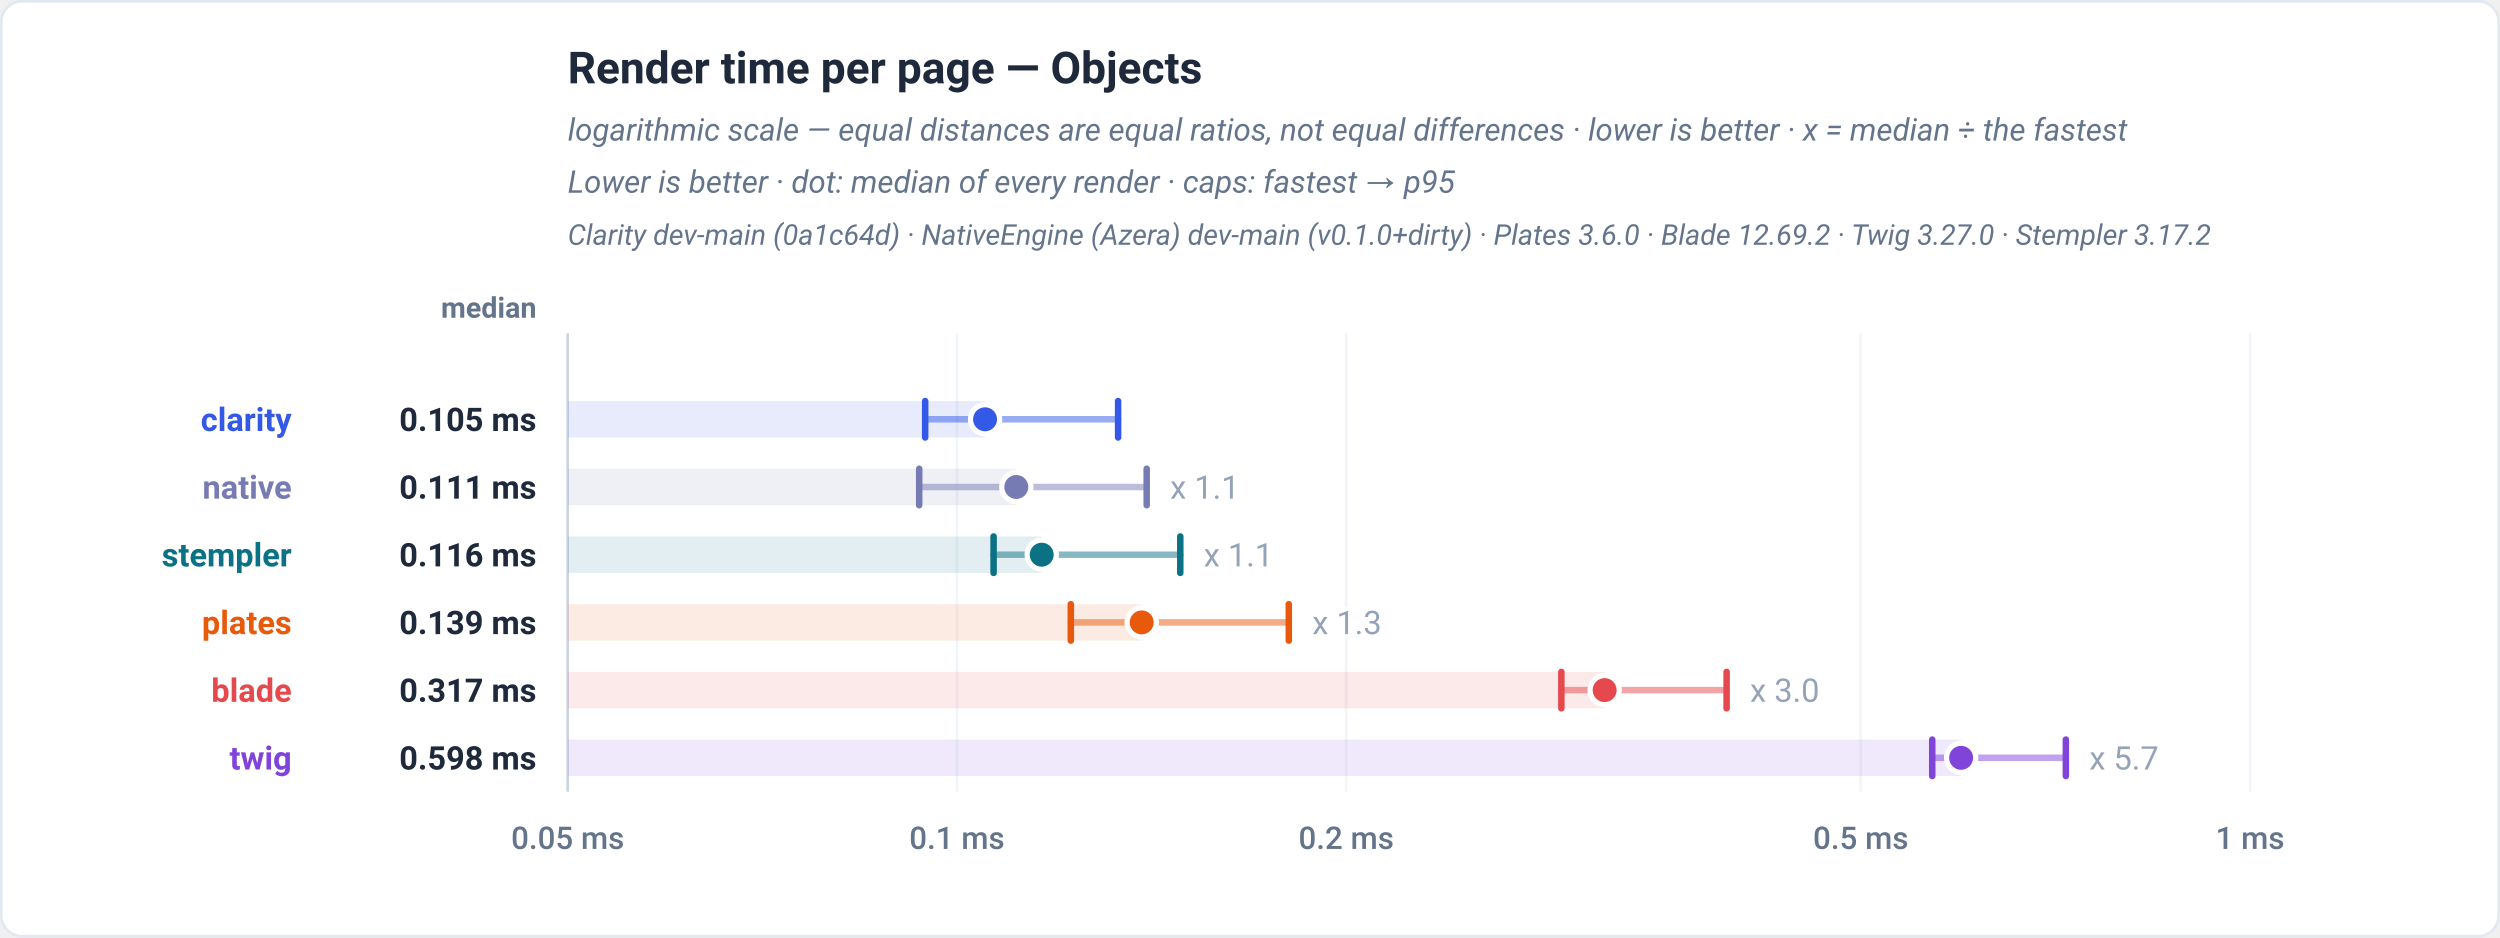
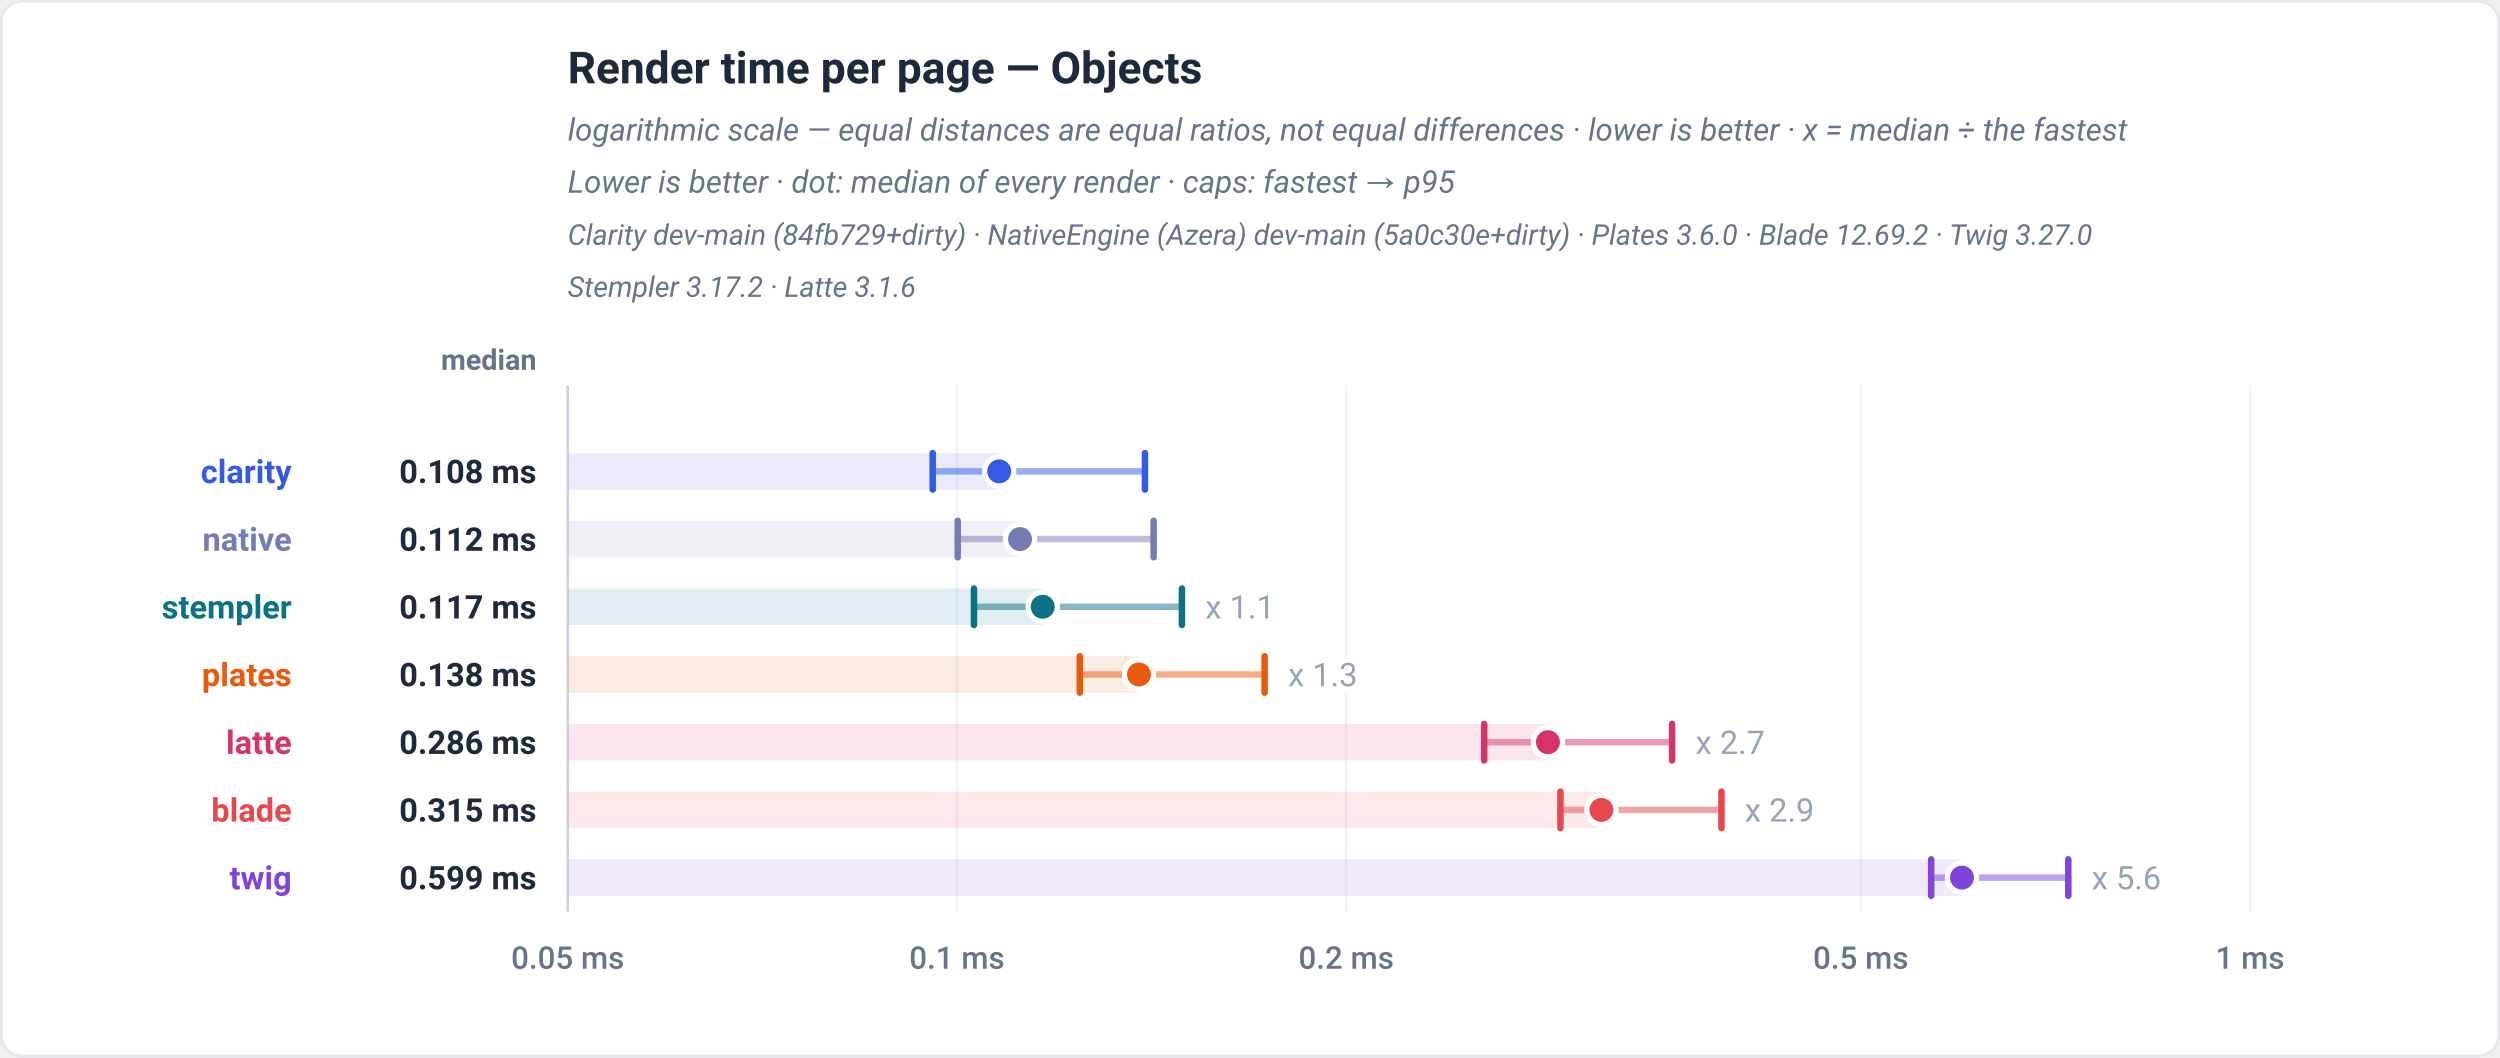
- <svg xmlns="http://www.w3.org/2000/svg" viewBox="0 0 960 360" width="960" height="360" role="img" font-family="-apple-system,BlinkMacSystemFont,'Segoe UI',Roboto,Helvetica,Arial,sans-serif">
-   <rect x="0.5" y="0.5" width="959" height="359" rx="8" fill="#ffffff" stroke="#e2e8f0" />
+ <svg xmlns="http://www.w3.org/2000/svg" viewBox="0 0 960 406" width="960" height="406" role="img" font-family="-apple-system,BlinkMacSystemFont,'Segoe UI',Roboto,Helvetica,Arial,sans-serif">
+   <rect x="0.5" y="0.5" width="959" height="405" rx="8" fill="#ffffff" stroke="#e2e8f0" />
  <text x="218" y="32" font-family="-apple-system,BlinkMacSystemFont,'Segoe UI',Roboto,Helvetica,Arial,sans-serif" font-size="17" font-weight="700" fill="#1e293b" text-anchor="start">Render time per page — Objects</text>
  <text x="218" y="54" font-family="-apple-system,BlinkMacSystemFont,'Segoe UI',Roboto,Helvetica,Arial,sans-serif" font-size="12" font-weight="400" fill="#64748b" text-anchor="start" font-style="italic">logarithmic scale — equal distances are equal ratios, not equal differences · lower is better · x = median ÷ the fastest</text>
  <text x="218" y="74" font-family="-apple-system,BlinkMacSystemFont,'Segoe UI',Roboto,Helvetica,Arial,sans-serif" font-size="12" font-weight="400" fill="#64748b" text-anchor="start" font-style="italic">Lower is better · dot: median of every render · caps: fastest → p95</text>
-   <text x="218" y="94" font-family="-apple-system,BlinkMacSystemFont,'Segoe UI',Roboto,Helvetica,Arial,sans-serif" font-size="11" font-weight="400" fill="#64748b" text-anchor="start" font-style="italic">Clarity dev-main (0a1c64d) · NativeEngine (Azera) dev-main (v0.1.0+dirty) · Plates 3.6.0 · Blade 12.69.2 · Twig 3.27.0 · Stempler 3.17.2</text>
-   <text x="206" y="122" font-family="-apple-system,BlinkMacSystemFont,'Segoe UI',Roboto,Helvetica,Arial,sans-serif" font-size="11" font-weight="600" fill="#64748b" text-anchor="end">median</text>
-   <line x1="218" y1="128" x2="218" y2="304" stroke="#f1f5f9" stroke-width="1" />
-   <text x="218" y="326" font-family="-apple-system,BlinkMacSystemFont,'Segoe UI',Roboto,Helvetica,Arial,sans-serif" font-size="12" font-weight="500" fill="#64748b" text-anchor="middle">0.05 ms</text>
-   <line x1="367.47" y1="128" x2="367.47" y2="304" stroke="#f1f5f9" stroke-width="1" />
-   <text x="367.47" y="326" font-family="-apple-system,BlinkMacSystemFont,'Segoe UI',Roboto,Helvetica,Arial,sans-serif" font-size="12" font-weight="500" fill="#64748b" text-anchor="middle">0.1 ms</text>
-   <line x1="516.94" y1="128" x2="516.94" y2="304" stroke="#f1f5f9" stroke-width="1" />
-   <text x="516.94" y="326" font-family="-apple-system,BlinkMacSystemFont,'Segoe UI',Roboto,Helvetica,Arial,sans-serif" font-size="12" font-weight="500" fill="#64748b" text-anchor="middle">0.2 ms</text>
-   <line x1="714.53" y1="128" x2="714.53" y2="304" stroke="#f1f5f9" stroke-width="1" />
-   <text x="714.53" y="326" font-family="-apple-system,BlinkMacSystemFont,'Segoe UI',Roboto,Helvetica,Arial,sans-serif" font-size="12" font-weight="500" fill="#64748b" text-anchor="middle">0.5 ms</text>
-   <line x1="864" y1="128" x2="864" y2="304" stroke="#f1f5f9" stroke-width="1" />
-   <text x="864" y="326" font-family="-apple-system,BlinkMacSystemFont,'Segoe UI',Roboto,Helvetica,Arial,sans-serif" font-size="12" font-weight="500" fill="#64748b" text-anchor="middle">1 ms</text>
-   <line x1="218" y1="128" x2="218" y2="304" stroke="#cbd5e1" stroke-width="1" />
-   <rect x="218" y="154" width="160.26" height="14" fill="#3459e6" fill-opacity="0.12" />
-   <line x1="355.27" y1="161" x2="429.35" y2="161" stroke="#3459e6" stroke-width="2.5" stroke-linecap="round" opacity="0.5" />
-   <line x1="355.27" y1="154" x2="355.27" y2="168" stroke="#3459e6" stroke-width="2.5" stroke-linecap="round" />
-   <line x1="429.35" y1="154" x2="429.35" y2="168" stroke="#3459e6" stroke-width="2.5" stroke-linecap="round" />
-   <circle cx="378.26" cy="161" r="5.6" fill="#3459e6" stroke="#ffffff" stroke-width="2" />
-   <text x="112" y="165.5" font-family="-apple-system,BlinkMacSystemFont,'Segoe UI',Roboto,Helvetica,Arial,sans-serif" font-size="12.5" font-weight="700" fill="#3459e6" text-anchor="end">clarity</text>
-   <text x="206" y="165.5" font-family="-apple-system,BlinkMacSystemFont,'Segoe UI',Roboto,Helvetica,Arial,sans-serif" font-size="12.5" font-weight="700" fill="#1e293b" text-anchor="end">0.105 ms</text>
-   <rect x="218" y="180" width="172.26" height="14" fill="#777bb3" fill-opacity="0.12" />
-   <line x1="352.97" y1="187" x2="440.33" y2="187" stroke="#777bb3" stroke-width="2.5" stroke-linecap="round" opacity="0.5" />
-   <line x1="352.97" y1="180" x2="352.97" y2="194" stroke="#777bb3" stroke-width="2.5" stroke-linecap="round" />
-   <line x1="440.33" y1="180" x2="440.33" y2="194" stroke="#777bb3" stroke-width="2.5" stroke-linecap="round" />
-   <circle cx="390.26" cy="187" r="5.6" fill="#777bb3" stroke="#ffffff" stroke-width="2" />
-   <text x="449.33" y="191.5" font-family="-apple-system,BlinkMacSystemFont,'Segoe UI',Roboto,Helvetica,Arial,sans-serif" font-size="12.5" font-weight="400" fill="#94a3b8" text-anchor="start" stroke="#ffffff" stroke-width="3" paint-order="stroke" stroke-linejoin="round">x 1.1</text>
-   <text x="112" y="191.5" font-family="-apple-system,BlinkMacSystemFont,'Segoe UI',Roboto,Helvetica,Arial,sans-serif" font-size="12.5" font-weight="700" fill="#777bb3" text-anchor="end">native</text>
-   <text x="206" y="191.5" font-family="-apple-system,BlinkMacSystemFont,'Segoe UI',Roboto,Helvetica,Arial,sans-serif" font-size="12.5" font-weight="700" fill="#1e293b" text-anchor="end">0.111 ms</text>
-   <rect x="218" y="206" width="182.01" height="14" fill="#0b7285" fill-opacity="0.12" />
-   <line x1="381.54" y1="213" x2="453.23" y2="213" stroke="#0b7285" stroke-width="2.5" stroke-linecap="round" opacity="0.5" />
-   <line x1="381.54" y1="206" x2="381.54" y2="220" stroke="#0b7285" stroke-width="2.5" stroke-linecap="round" />
-   <line x1="453.23" y1="206" x2="453.23" y2="220" stroke="#0b7285" stroke-width="2.5" stroke-linecap="round" />
-   <circle cx="400.01" cy="213" r="5.6" fill="#0b7285" stroke="#ffffff" stroke-width="2" />
-   <text x="462.23" y="217.5" font-family="-apple-system,BlinkMacSystemFont,'Segoe UI',Roboto,Helvetica,Arial,sans-serif" font-size="12.5" font-weight="400" fill="#94a3b8" text-anchor="start" stroke="#ffffff" stroke-width="3" paint-order="stroke" stroke-linejoin="round">x 1.1</text>
-   <text x="112" y="217.5" font-family="-apple-system,BlinkMacSystemFont,'Segoe UI',Roboto,Helvetica,Arial,sans-serif" font-size="12.5" font-weight="700" fill="#0b7285" text-anchor="end">stempler</text>
-   <text x="206" y="217.5" font-family="-apple-system,BlinkMacSystemFont,'Segoe UI',Roboto,Helvetica,Arial,sans-serif" font-size="12.5" font-weight="700" fill="#1e293b" text-anchor="end">0.116 ms</text>
-   <rect x="218" y="232" width="220.41" height="14" fill="#e8590c" fill-opacity="0.12" />
-   <line x1="411.19" y1="239" x2="494.9" y2="239" stroke="#e8590c" stroke-width="2.5" stroke-linecap="round" opacity="0.5" />
-   <line x1="411.19" y1="232" x2="411.19" y2="246" stroke="#e8590c" stroke-width="2.5" stroke-linecap="round" />
-   <line x1="494.9" y1="232" x2="494.9" y2="246" stroke="#e8590c" stroke-width="2.5" stroke-linecap="round" />
-   <circle cx="438.41" cy="239" r="5.6" fill="#e8590c" stroke="#ffffff" stroke-width="2" />
-   <text x="503.9" y="243.5" font-family="-apple-system,BlinkMacSystemFont,'Segoe UI',Roboto,Helvetica,Arial,sans-serif" font-size="12.5" font-weight="400" fill="#94a3b8" text-anchor="start" stroke="#ffffff" stroke-width="3" paint-order="stroke" stroke-linejoin="round">x 1.3</text>
-   <text x="112" y="243.5" font-family="-apple-system,BlinkMacSystemFont,'Segoe UI',Roboto,Helvetica,Arial,sans-serif" font-size="12.5" font-weight="700" fill="#e8590c" text-anchor="end">plates</text>
-   <text x="206" y="243.5" font-family="-apple-system,BlinkMacSystemFont,'Segoe UI',Roboto,Helvetica,Arial,sans-serif" font-size="12.5" font-weight="700" fill="#1e293b" text-anchor="end">0.139 ms</text>
-   <rect x="218" y="258" width="398.18" height="14" fill="#e5484d" fill-opacity="0.12" />
-   <line x1="599.56" y1="265" x2="663.02" y2="265" stroke="#e5484d" stroke-width="2.5" stroke-linecap="round" opacity="0.5" />
-   <line x1="599.56" y1="258" x2="599.56" y2="272" stroke="#e5484d" stroke-width="2.5" stroke-linecap="round" />
-   <line x1="663.02" y1="258" x2="663.02" y2="272" stroke="#e5484d" stroke-width="2.5" stroke-linecap="round" />
-   <circle cx="616.18" cy="265" r="5.6" fill="#e5484d" stroke="#ffffff" stroke-width="2" />
-   <text x="672.02" y="269.5" font-family="-apple-system,BlinkMacSystemFont,'Segoe UI',Roboto,Helvetica,Arial,sans-serif" font-size="12.5" font-weight="400" fill="#94a3b8" text-anchor="start" stroke="#ffffff" stroke-width="3" paint-order="stroke" stroke-linejoin="round">x 3.0</text>
-   <text x="112" y="269.5" font-family="-apple-system,BlinkMacSystemFont,'Segoe UI',Roboto,Helvetica,Arial,sans-serif" font-size="12.5" font-weight="700" fill="#e5484d" text-anchor="end">blade</text>
-   <text x="206" y="269.5" font-family="-apple-system,BlinkMacSystemFont,'Segoe UI',Roboto,Helvetica,Arial,sans-serif" font-size="12.5" font-weight="700" fill="#1e293b" text-anchor="end">0.317 ms</text>
-   <rect x="218" y="284" width="535.07" height="14" fill="#8044db" fill-opacity="0.12" />
-   <line x1="741.98" y1="291" x2="793.29" y2="291" stroke="#8044db" stroke-width="2.5" stroke-linecap="round" opacity="0.5" />
-   <line x1="741.98" y1="284" x2="741.98" y2="298" stroke="#8044db" stroke-width="2.5" stroke-linecap="round" />
-   <line x1="793.29" y1="284" x2="793.29" y2="298" stroke="#8044db" stroke-width="2.5" stroke-linecap="round" />
-   <circle cx="753.07" cy="291" r="5.6" fill="#8044db" stroke="#ffffff" stroke-width="2" />
-   <text x="802.29" y="295.5" font-family="-apple-system,BlinkMacSystemFont,'Segoe UI',Roboto,Helvetica,Arial,sans-serif" font-size="12.5" font-weight="400" fill="#94a3b8" text-anchor="start" stroke="#ffffff" stroke-width="3" paint-order="stroke" stroke-linejoin="round">x 5.7</text>
-   <text x="112" y="295.5" font-family="-apple-system,BlinkMacSystemFont,'Segoe UI',Roboto,Helvetica,Arial,sans-serif" font-size="12.5" font-weight="700" fill="#8044db" text-anchor="end">twig</text>
-   <text x="206" y="295.5" font-family="-apple-system,BlinkMacSystemFont,'Segoe UI',Roboto,Helvetica,Arial,sans-serif" font-size="12.5" font-weight="700" fill="#1e293b" text-anchor="end">0.598 ms</text>
+   <text x="218" y="94" font-family="-apple-system,BlinkMacSystemFont,'Segoe UI',Roboto,Helvetica,Arial,sans-serif" font-size="11" font-weight="400" fill="#64748b" text-anchor="start" font-style="italic">Clarity dev-main (84fb729+dirty) · NativeEngine (Azera) dev-main (5a0c30e+dirty) · Plates 3.6.0 · Blade 12.69.2 · Twig 3.27.0</text>
+   <text x="218" y="114" font-family="-apple-system,BlinkMacSystemFont,'Segoe UI',Roboto,Helvetica,Arial,sans-serif" font-size="11" font-weight="400" fill="#64748b" text-anchor="start" font-style="italic">Stempler 3.17.2 · Latte 3.1.6</text>
+   <text x="206" y="142" font-family="-apple-system,BlinkMacSystemFont,'Segoe UI',Roboto,Helvetica,Arial,sans-serif" font-size="11" font-weight="600" fill="#64748b" text-anchor="end">median</text>
+   <line x1="218" y1="148" x2="218" y2="350" stroke="#f1f5f9" stroke-width="1" />
+   <text x="218" y="372" font-family="-apple-system,BlinkMacSystemFont,'Segoe UI',Roboto,Helvetica,Arial,sans-serif" font-size="12" font-weight="500" fill="#64748b" text-anchor="middle">0.05 ms</text>
+   <line x1="367.47" y1="148" x2="367.47" y2="350" stroke="#f1f5f9" stroke-width="1" />
+   <text x="367.47" y="372" font-family="-apple-system,BlinkMacSystemFont,'Segoe UI',Roboto,Helvetica,Arial,sans-serif" font-size="12" font-weight="500" fill="#64748b" text-anchor="middle">0.1 ms</text>
+   <line x1="516.94" y1="148" x2="516.94" y2="350" stroke="#f1f5f9" stroke-width="1" />
+   <text x="516.94" y="372" font-family="-apple-system,BlinkMacSystemFont,'Segoe UI',Roboto,Helvetica,Arial,sans-serif" font-size="12" font-weight="500" fill="#64748b" text-anchor="middle">0.2 ms</text>
+   <line x1="714.53" y1="148" x2="714.53" y2="350" stroke="#f1f5f9" stroke-width="1" />
+   <text x="714.53" y="372" font-family="-apple-system,BlinkMacSystemFont,'Segoe UI',Roboto,Helvetica,Arial,sans-serif" font-size="12" font-weight="500" fill="#64748b" text-anchor="middle">0.5 ms</text>
+   <line x1="864" y1="148" x2="864" y2="350" stroke="#f1f5f9" stroke-width="1" />
+   <text x="864" y="372" font-family="-apple-system,BlinkMacSystemFont,'Segoe UI',Roboto,Helvetica,Arial,sans-serif" font-size="12" font-weight="500" fill="#64748b" text-anchor="middle">1 ms</text>
+   <line x1="218" y1="148" x2="218" y2="350" stroke="#cbd5e1" stroke-width="1" />
+   <rect x="218" y="174" width="165.69" height="14" fill="#3459e6" fill-opacity="0.12" />
+   <line x1="358.16" y1="181" x2="439.65" y2="181" stroke="#3459e6" stroke-width="2.5" stroke-linecap="round" opacity="0.5" />
+   <line x1="358.16" y1="174" x2="358.16" y2="188" stroke="#3459e6" stroke-width="2.5" stroke-linecap="round" />
+   <line x1="439.65" y1="174" x2="439.65" y2="188" stroke="#3459e6" stroke-width="2.5" stroke-linecap="round" />
+   <circle cx="383.69" cy="181" r="5.6" fill="#3459e6" stroke="#ffffff" stroke-width="2" />
+   <text x="112" y="185.5" font-family="-apple-system,BlinkMacSystemFont,'Segoe UI',Roboto,Helvetica,Arial,sans-serif" font-size="12.5" font-weight="700" fill="#3459e6" text-anchor="end">clarity</text>
+   <text x="206" y="185.5" font-family="-apple-system,BlinkMacSystemFont,'Segoe UI',Roboto,Helvetica,Arial,sans-serif" font-size="12.5" font-weight="700" fill="#1e293b" text-anchor="end">0.108 ms</text>
+   <rect x="218" y="200" width="173.69" height="14" fill="#777bb3" fill-opacity="0.12" />
+   <line x1="367.77" y1="207" x2="442.99" y2="207" stroke="#777bb3" stroke-width="2.5" stroke-linecap="round" opacity="0.5" />
+   <line x1="367.77" y1="200" x2="367.77" y2="214" stroke="#777bb3" stroke-width="2.5" stroke-linecap="round" />
+   <line x1="442.99" y1="200" x2="442.99" y2="214" stroke="#777bb3" stroke-width="2.5" stroke-linecap="round" />
+   <circle cx="391.69" cy="207" r="5.6" fill="#777bb3" stroke="#ffffff" stroke-width="2" />
+   <text x="112" y="211.5" font-family="-apple-system,BlinkMacSystemFont,'Segoe UI',Roboto,Helvetica,Arial,sans-serif" font-size="12.5" font-weight="700" fill="#777bb3" text-anchor="end">native</text>
+   <text x="206" y="211.5" font-family="-apple-system,BlinkMacSystemFont,'Segoe UI',Roboto,Helvetica,Arial,sans-serif" font-size="12.5" font-weight="700" fill="#1e293b" text-anchor="end">0.112 ms</text>
+   <rect x="218" y="226" width="182.4" height="14" fill="#0b7285" fill-opacity="0.12" />
+   <line x1="374.01" y1="233" x2="453.86" y2="233" stroke="#0b7285" stroke-width="2.5" stroke-linecap="round" opacity="0.5" />
+   <line x1="374.01" y1="226" x2="374.01" y2="240" stroke="#0b7285" stroke-width="2.5" stroke-linecap="round" />
+   <line x1="453.86" y1="226" x2="453.86" y2="240" stroke="#0b7285" stroke-width="2.5" stroke-linecap="round" />
+   <circle cx="400.4" cy="233" r="5.6" fill="#0b7285" stroke="#ffffff" stroke-width="2" />
+   <text x="462.86" y="237.5" font-family="-apple-system,BlinkMacSystemFont,'Segoe UI',Roboto,Helvetica,Arial,sans-serif" font-size="12.5" font-weight="400" fill="#94a3b8" text-anchor="start" stroke="#ffffff" stroke-width="3" paint-order="stroke" stroke-linejoin="round">x 1.1</text>
+   <text x="112" y="237.5" font-family="-apple-system,BlinkMacSystemFont,'Segoe UI',Roboto,Helvetica,Arial,sans-serif" font-size="12.5" font-weight="700" fill="#0b7285" text-anchor="end">stempler</text>
+   <text x="206" y="237.5" font-family="-apple-system,BlinkMacSystemFont,'Segoe UI',Roboto,Helvetica,Arial,sans-serif" font-size="12.5" font-weight="700" fill="#1e293b" text-anchor="end">0.117 ms</text>
+   <rect x="218" y="252" width="219.36" height="14" fill="#e8590c" fill-opacity="0.12" />
+   <line x1="414.65" y1="259" x2="485.62" y2="259" stroke="#e8590c" stroke-width="2.5" stroke-linecap="round" opacity="0.5" />
+   <line x1="414.65" y1="252" x2="414.65" y2="266" stroke="#e8590c" stroke-width="2.5" stroke-linecap="round" />
+   <line x1="485.62" y1="252" x2="485.62" y2="266" stroke="#e8590c" stroke-width="2.5" stroke-linecap="round" />
+   <circle cx="437.36" cy="259" r="5.6" fill="#e8590c" stroke="#ffffff" stroke-width="2" />
+   <text x="494.62" y="263.5" font-family="-apple-system,BlinkMacSystemFont,'Segoe UI',Roboto,Helvetica,Arial,sans-serif" font-size="12.5" font-weight="400" fill="#94a3b8" text-anchor="start" stroke="#ffffff" stroke-width="3" paint-order="stroke" stroke-linejoin="round">x 1.3</text>
+   <text x="112" y="263.5" font-family="-apple-system,BlinkMacSystemFont,'Segoe UI',Roboto,Helvetica,Arial,sans-serif" font-size="12.5" font-weight="700" fill="#e8590c" text-anchor="end">plates</text>
+   <text x="206" y="263.5" font-family="-apple-system,BlinkMacSystemFont,'Segoe UI',Roboto,Helvetica,Arial,sans-serif" font-size="12.5" font-weight="700" fill="#1e293b" text-anchor="end">0.138 ms</text>
+   <rect x="218" y="278" width="376.41" height="14" fill="#d6336c" fill-opacity="0.12" />
+   <line x1="569.93" y1="285" x2="642.09" y2="285" stroke="#d6336c" stroke-width="2.5" stroke-linecap="round" opacity="0.5" />
+   <line x1="569.93" y1="278" x2="569.93" y2="292" stroke="#d6336c" stroke-width="2.5" stroke-linecap="round" />
+   <line x1="642.09" y1="278" x2="642.09" y2="292" stroke="#d6336c" stroke-width="2.5" stroke-linecap="round" />
+   <circle cx="594.41" cy="285" r="5.6" fill="#d6336c" stroke="#ffffff" stroke-width="2" />
+   <text x="651.09" y="289.5" font-family="-apple-system,BlinkMacSystemFont,'Segoe UI',Roboto,Helvetica,Arial,sans-serif" font-size="12.5" font-weight="400" fill="#94a3b8" text-anchor="start" stroke="#ffffff" stroke-width="3" paint-order="stroke" stroke-linejoin="round">x 2.7</text>
+   <text x="112" y="289.5" font-family="-apple-system,BlinkMacSystemFont,'Segoe UI',Roboto,Helvetica,Arial,sans-serif" font-size="12.5" font-weight="700" fill="#d6336c" text-anchor="end">latte</text>
+   <text x="206" y="289.5" font-family="-apple-system,BlinkMacSystemFont,'Segoe UI',Roboto,Helvetica,Arial,sans-serif" font-size="12.5" font-weight="700" fill="#1e293b" text-anchor="end">0.286 ms</text>
+   <rect x="218" y="304" width="396.94" height="14" fill="#e5484d" fill-opacity="0.12" />
+   <line x1="599.21" y1="311" x2="661.04" y2="311" stroke="#e5484d" stroke-width="2.5" stroke-linecap="round" opacity="0.5" />
+   <line x1="599.21" y1="304" x2="599.21" y2="318" stroke="#e5484d" stroke-width="2.5" stroke-linecap="round" />
+   <line x1="661.04" y1="304" x2="661.04" y2="318" stroke="#e5484d" stroke-width="2.5" stroke-linecap="round" />
+   <circle cx="614.94" cy="311" r="5.6" fill="#e5484d" stroke="#ffffff" stroke-width="2" />
+   <text x="670.04" y="315.5" font-family="-apple-system,BlinkMacSystemFont,'Segoe UI',Roboto,Helvetica,Arial,sans-serif" font-size="12.5" font-weight="400" fill="#94a3b8" text-anchor="start" stroke="#ffffff" stroke-width="3" paint-order="stroke" stroke-linejoin="round">x 2.9</text>
+   <text x="112" y="315.5" font-family="-apple-system,BlinkMacSystemFont,'Segoe UI',Roboto,Helvetica,Arial,sans-serif" font-size="12.5" font-weight="700" fill="#e5484d" text-anchor="end">blade</text>
+   <text x="206" y="315.5" font-family="-apple-system,BlinkMacSystemFont,'Segoe UI',Roboto,Helvetica,Arial,sans-serif" font-size="12.5" font-weight="700" fill="#1e293b" text-anchor="end">0.315 ms</text>
+   <rect x="218" y="330" width="535.39" height="14" fill="#8044db" fill-opacity="0.12" />
+   <line x1="741.57" y1="337" x2="794.23" y2="337" stroke="#8044db" stroke-width="2.5" stroke-linecap="round" opacity="0.5" />
+   <line x1="741.57" y1="330" x2="741.57" y2="344" stroke="#8044db" stroke-width="2.5" stroke-linecap="round" />
+   <line x1="794.23" y1="330" x2="794.23" y2="344" stroke="#8044db" stroke-width="2.5" stroke-linecap="round" />
+   <circle cx="753.39" cy="337" r="5.6" fill="#8044db" stroke="#ffffff" stroke-width="2" />
+   <text x="803.23" y="341.5" font-family="-apple-system,BlinkMacSystemFont,'Segoe UI',Roboto,Helvetica,Arial,sans-serif" font-size="12.5" font-weight="400" fill="#94a3b8" text-anchor="start" stroke="#ffffff" stroke-width="3" paint-order="stroke" stroke-linejoin="round">x 5.6</text>
+   <text x="112" y="341.5" font-family="-apple-system,BlinkMacSystemFont,'Segoe UI',Roboto,Helvetica,Arial,sans-serif" font-size="12.5" font-weight="700" fill="#8044db" text-anchor="end">twig</text>
+   <text x="206" y="341.5" font-family="-apple-system,BlinkMacSystemFont,'Segoe UI',Roboto,Helvetica,Arial,sans-serif" font-size="12.5" font-weight="700" fill="#1e293b" text-anchor="end">0.599 ms</text>
</svg>
